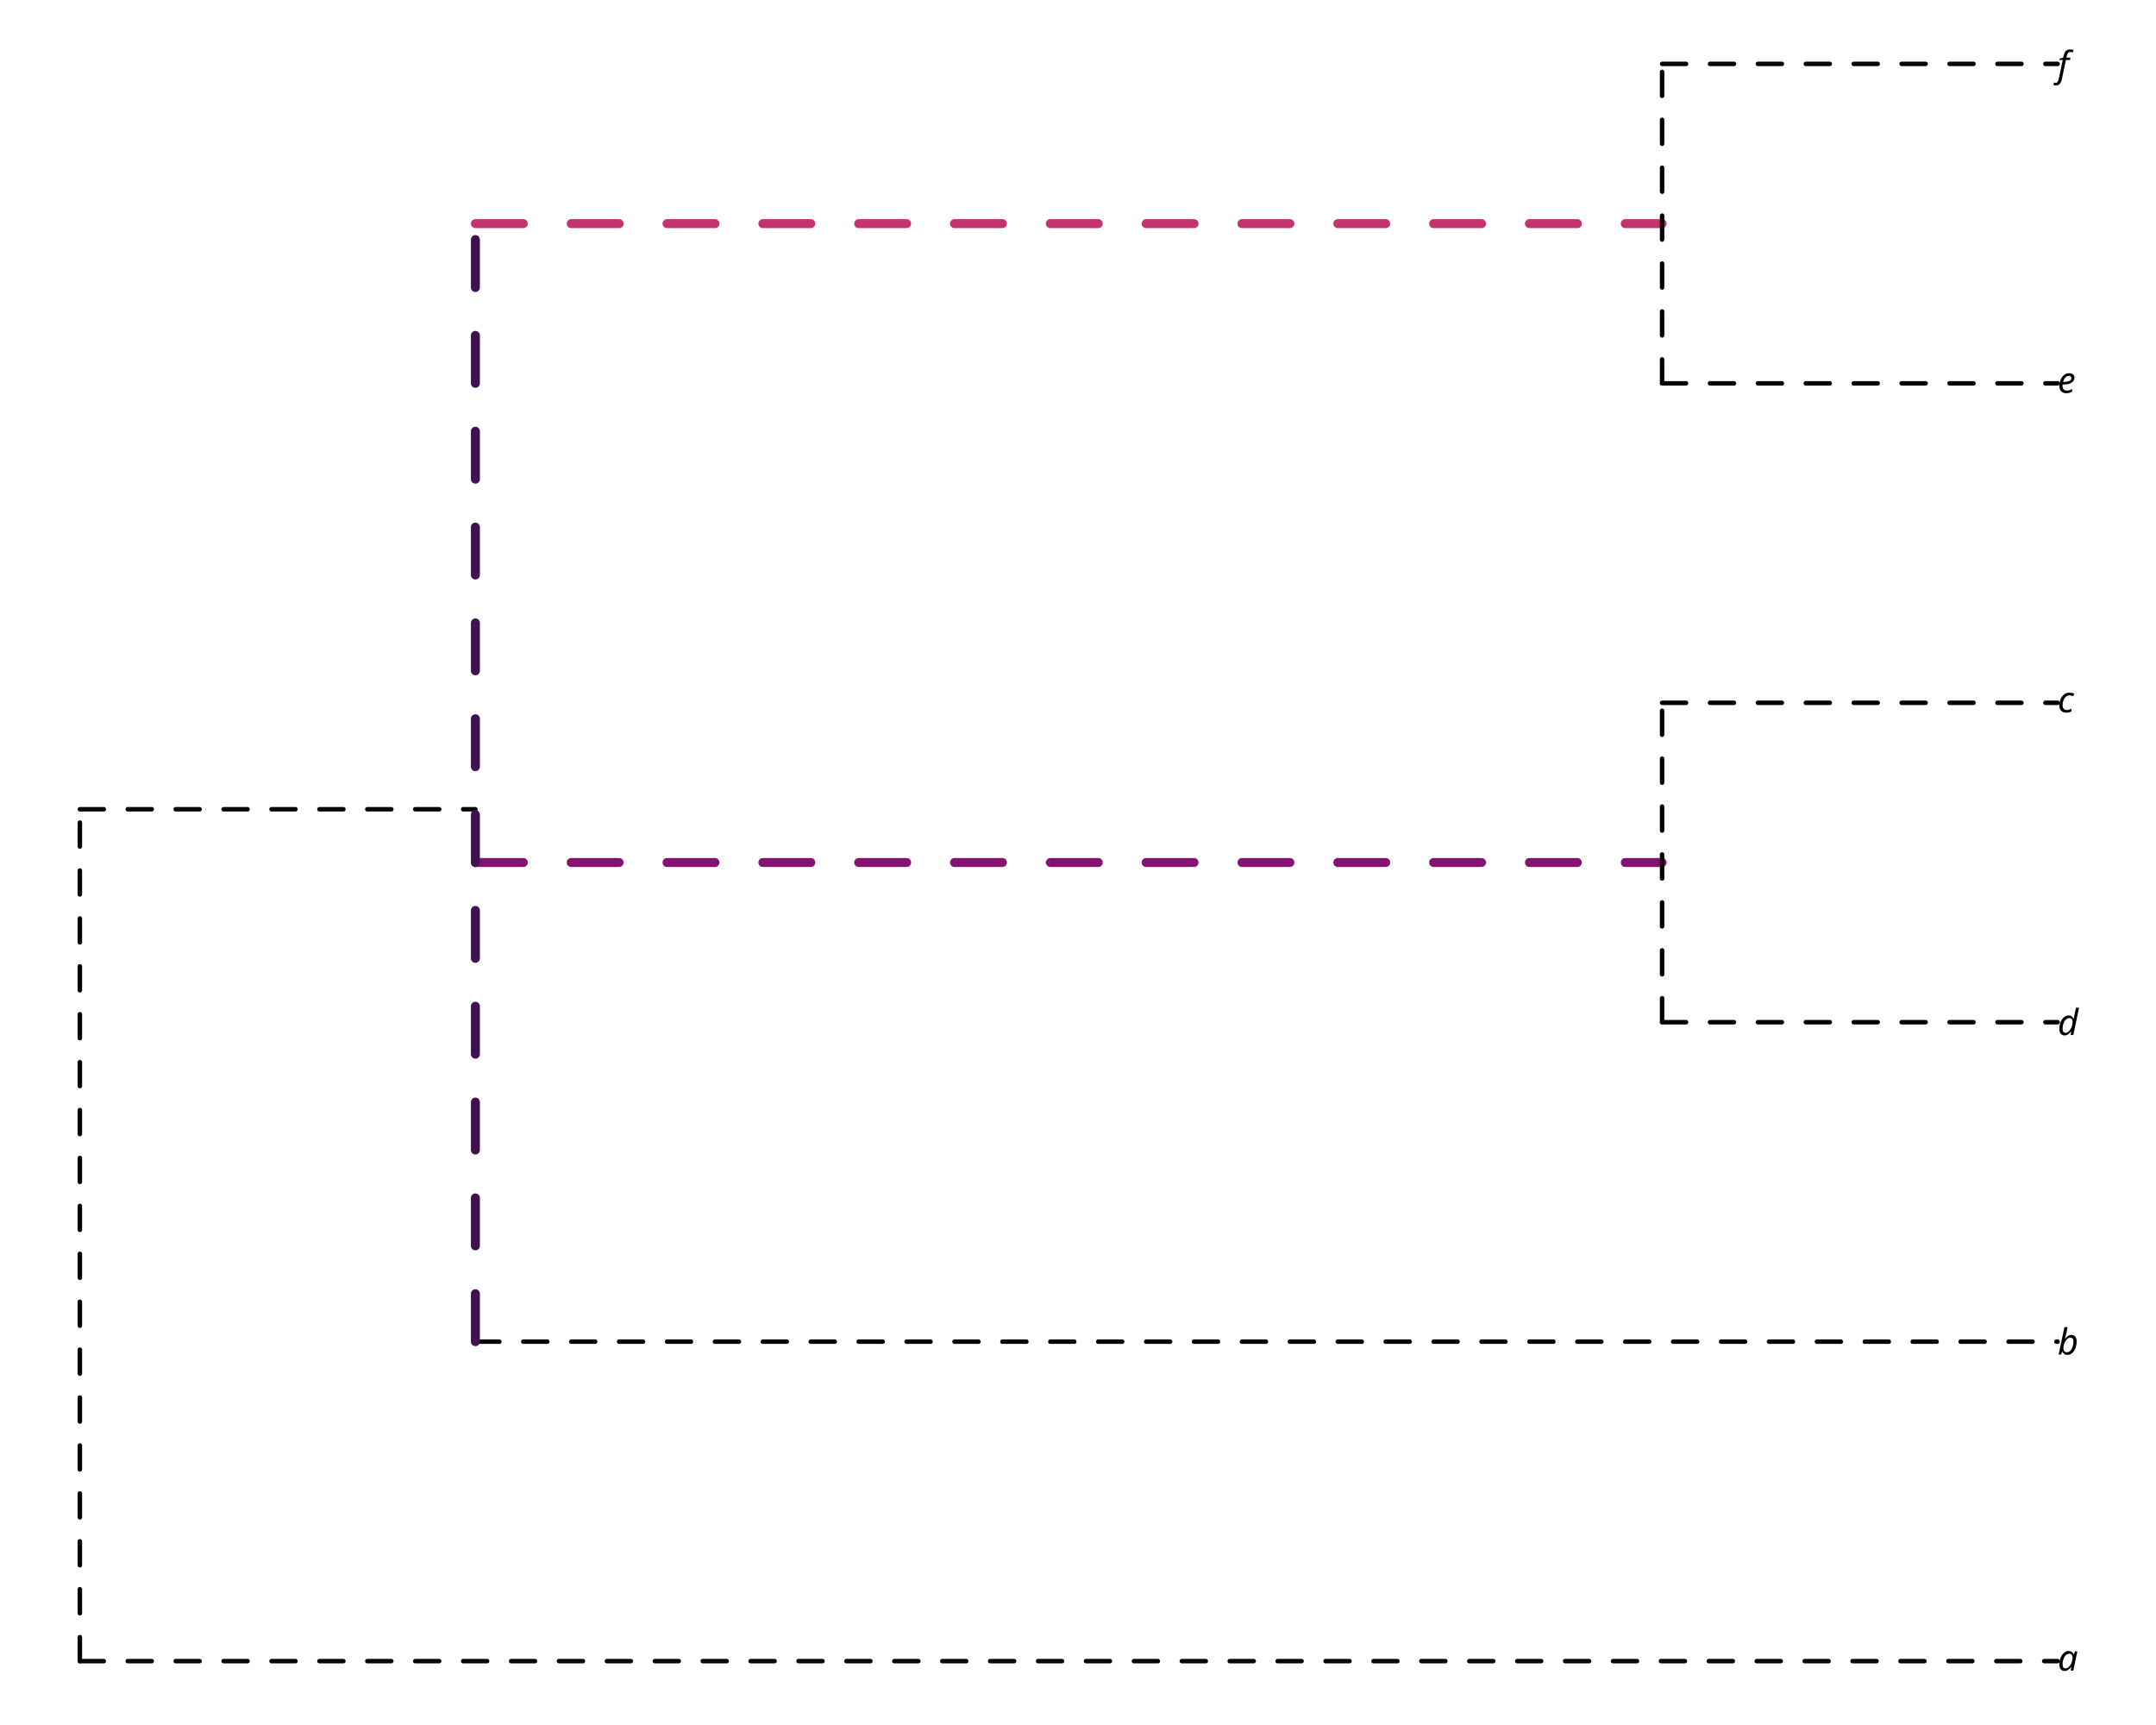
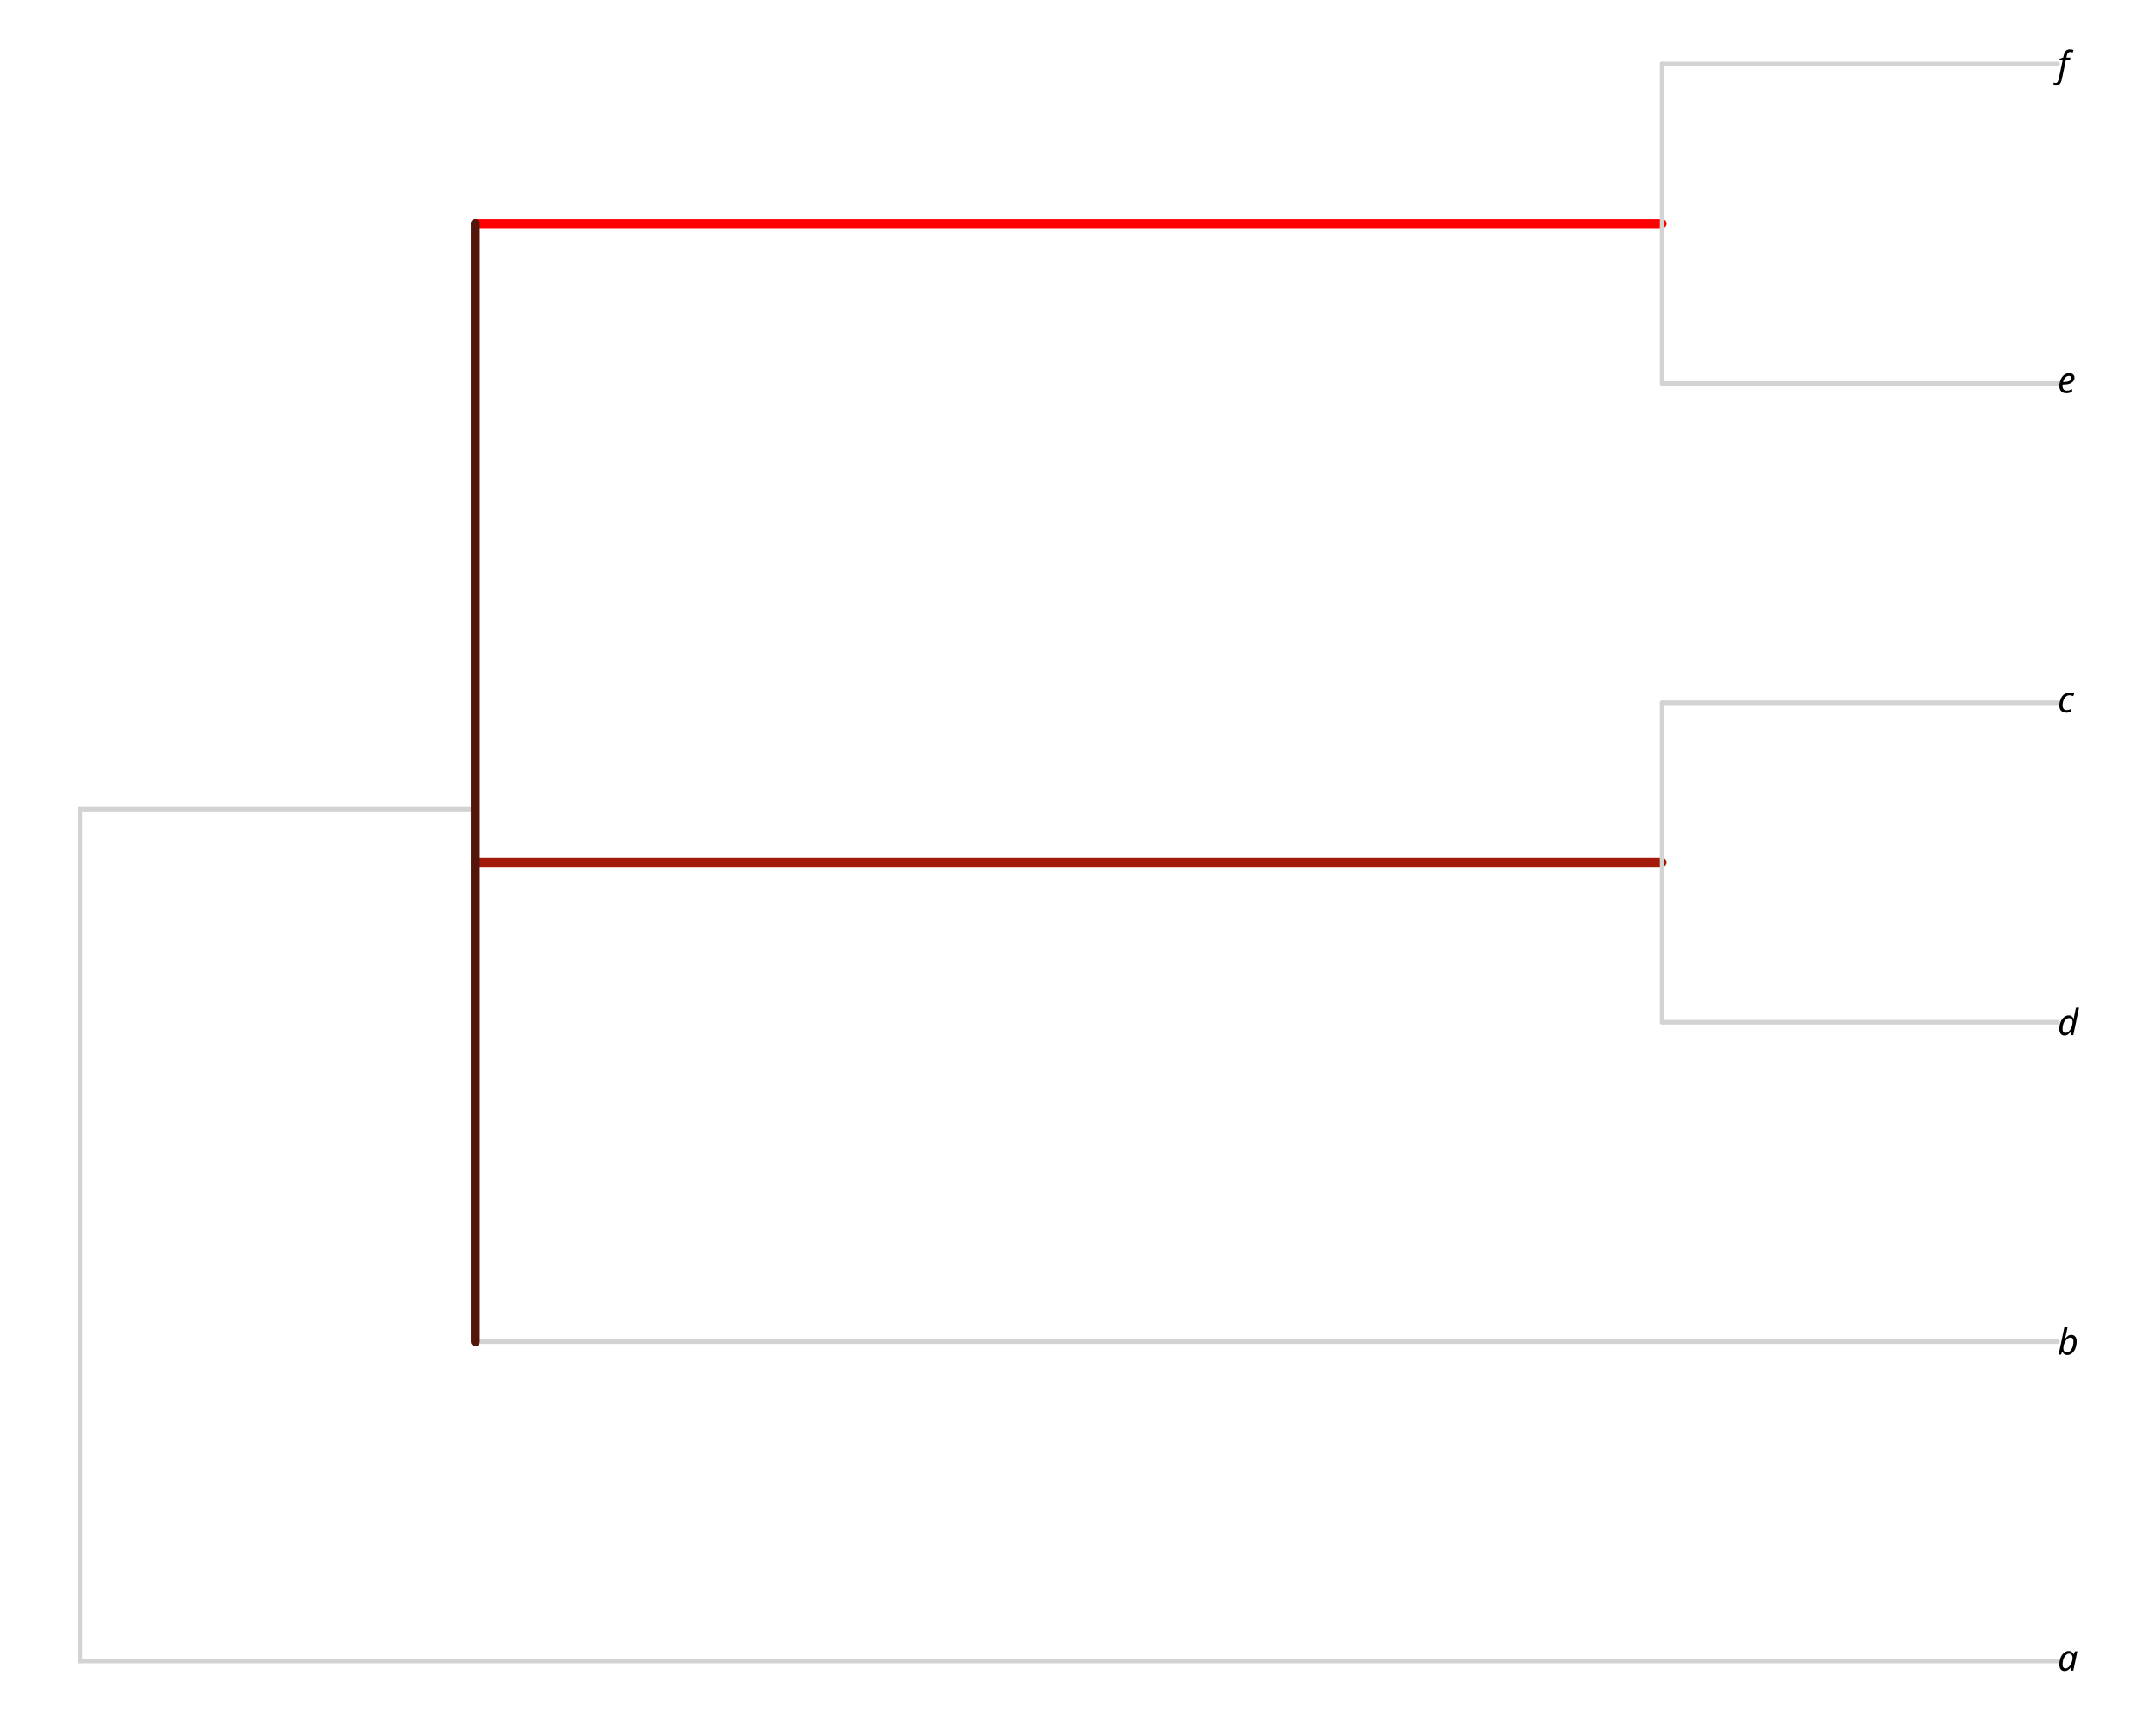
<svg xmlns="http://www.w3.org/2000/svg" class="svglite" data-engine-version="2.0" width="720.00pt" height="576.00pt" viewBox="0 0 720.00 576.00">
  <defs>
    <style type="text/css">
    .svglite line, .svglite polyline, .svglite polygon, .svglite path, .svglite rect, .svglite circle {
      fill: none;
      stroke: #000000;
      stroke-linecap: round;
      stroke-linejoin: round;
      stroke-miterlimit: 10.00;
    }
  </style>
  </defs>
  <rect width="100%" height="100%" style="stroke: none; fill: #FFFFFF;" />
  <defs>
    <clipPath id="cpMC4wMHw3MjAuMDB8MC4wMHw1NzYuMDA=">
      <rect x="0.00" y="0.00" width="720.00" height="576.00" />
    </clipPath>
  </defs>
  <g clip-path="url(#cpMC4wMHw3MjAuMDB8MC4wMHw1NzYuMDA=)">
-     <line x1="26.67" y1="554.67" x2="687.15" y2="554.67" style="stroke-width: 1.50; stroke: #040404; stroke-dasharray: 8.00,8.00;" />
-     <line x1="26.67" y1="270.22" x2="158.76" y2="270.22" style="stroke-width: 1.50; stroke: #040404; stroke-dasharray: 8.00,8.00;" />
-     <line x1="158.76" y1="448.00" x2="687.15" y2="448.00" style="stroke-width: 1.50; stroke: #040404; stroke-dasharray: 8.00,8.00;" />
-     <line x1="158.76" y1="288.00" x2="555.06" y2="288.00" style="stroke-width: 3.00; stroke: #851170; stroke-dasharray: 16.00,16.00;" />
-     <line x1="555.06" y1="341.33" x2="687.15" y2="341.33" style="stroke-width: 1.50; stroke: #040404; stroke-dasharray: 8.00,8.00;" />
-     <line x1="555.06" y1="234.67" x2="687.15" y2="234.67" style="stroke-width: 1.50; stroke: #040404; stroke-dasharray: 8.00,8.00;" />
-     <line x1="158.76" y1="74.67" x2="555.06" y2="74.67" style="stroke-width: 3.00; stroke: #C53270; stroke-dasharray: 16.00,16.00;" />
-     <line x1="555.06" y1="128.00" x2="687.15" y2="128.00" style="stroke-width: 1.50; stroke: #040404; stroke-dasharray: 8.00,8.00;" />
-     <line x1="555.06" y1="21.33" x2="687.15" y2="21.33" style="stroke-width: 1.50; stroke: #040404; stroke-dasharray: 8.00,8.00;" />
-     <line x1="26.67" y1="554.67" x2="26.67" y2="270.22" style="stroke-width: 1.50; stroke: #040404; stroke-dasharray: 8.00,8.00;" />
-     <line x1="158.76" y1="448.00" x2="158.76" y2="74.67" style="stroke-width: 3.00; stroke: #3E134F; stroke-dasharray: 16.00,16.00;" />
-     <line x1="555.06" y1="341.33" x2="555.06" y2="234.67" style="stroke-width: 1.50; stroke: #040404; stroke-dasharray: 8.00,8.00;" />
-     <line x1="555.06" y1="128.00" x2="555.06" y2="21.33" style="stroke-width: 1.50; stroke: #040404; stroke-dasharray: 8.00,8.00;" />
+     <line x1="26.67" y1="554.67" x2="687.15" y2="554.67" style="stroke-width: 1.50; stroke: #D3D3D3;" />
+     <line x1="26.67" y1="270.22" x2="158.76" y2="270.22" style="stroke-width: 1.50; stroke: #D3D3D3;" />
+     <line x1="158.76" y1="448.00" x2="687.15" y2="448.00" style="stroke-width: 1.50; stroke: #D3D3D3;" />
+     <line x1="158.76" y1="288.00" x2="555.06" y2="288.00" style="stroke-width: 3.00; stroke: #A41A0A;" />
+     <line x1="555.06" y1="341.33" x2="687.15" y2="341.33" style="stroke-width: 1.50; stroke: #D3D3D3;" />
+     <line x1="555.06" y1="234.67" x2="687.15" y2="234.67" style="stroke-width: 1.50; stroke: #D3D3D3;" />
+     <line x1="158.76" y1="74.67" x2="555.06" y2="74.67" style="stroke-width: 3.00; stroke: #FF0000;" />
+     <line x1="555.06" y1="128.00" x2="687.15" y2="128.00" style="stroke-width: 1.50; stroke: #D3D3D3;" />
+     <line x1="555.06" y1="21.33" x2="687.15" y2="21.33" style="stroke-width: 1.50; stroke: #D3D3D3;" />
+     <line x1="26.67" y1="554.67" x2="26.67" y2="270.22" style="stroke-width: 1.50; stroke: #D3D3D3;" />
+     <line x1="158.76" y1="448.00" x2="158.76" y2="74.67" style="stroke-width: 3.00; stroke: #52170A;" />
+     <line x1="555.06" y1="341.33" x2="555.06" y2="234.67" style="stroke-width: 1.50; stroke: #D3D3D3;" />
+     <line x1="555.06" y1="128.00" x2="555.06" y2="21.33" style="stroke-width: 1.50; stroke: #D3D3D3;" />
    <text x="687.15" y="557.84" style="font-size: 12.00px; font-style: italic; font-family: sans;" textLength="6.67px" lengthAdjust="spacingAndGlyphs">a</text>
    <text x="687.15" y="452.29" style="font-size: 12.00px; font-style: italic; font-family: sans;" textLength="6.67px" lengthAdjust="spacingAndGlyphs">b</text>
    <text x="687.15" y="345.62" style="font-size: 12.00px; font-style: italic; font-family: sans;" textLength="6.67px" lengthAdjust="spacingAndGlyphs">d</text>
    <text x="687.15" y="237.84" style="font-size: 12.00px; font-style: italic; font-family: sans;" textLength="6.00px" lengthAdjust="spacingAndGlyphs">c</text>
    <text x="687.15" y="131.17" style="font-size: 12.00px; font-style: italic; font-family: sans;" textLength="6.67px" lengthAdjust="spacingAndGlyphs">e</text>
    <text x="687.15" y="25.67" style="font-size: 12.00px; font-style: italic; font-family: sans;" textLength="3.33px" lengthAdjust="spacingAndGlyphs">f</text>
  </g>
</svg>
